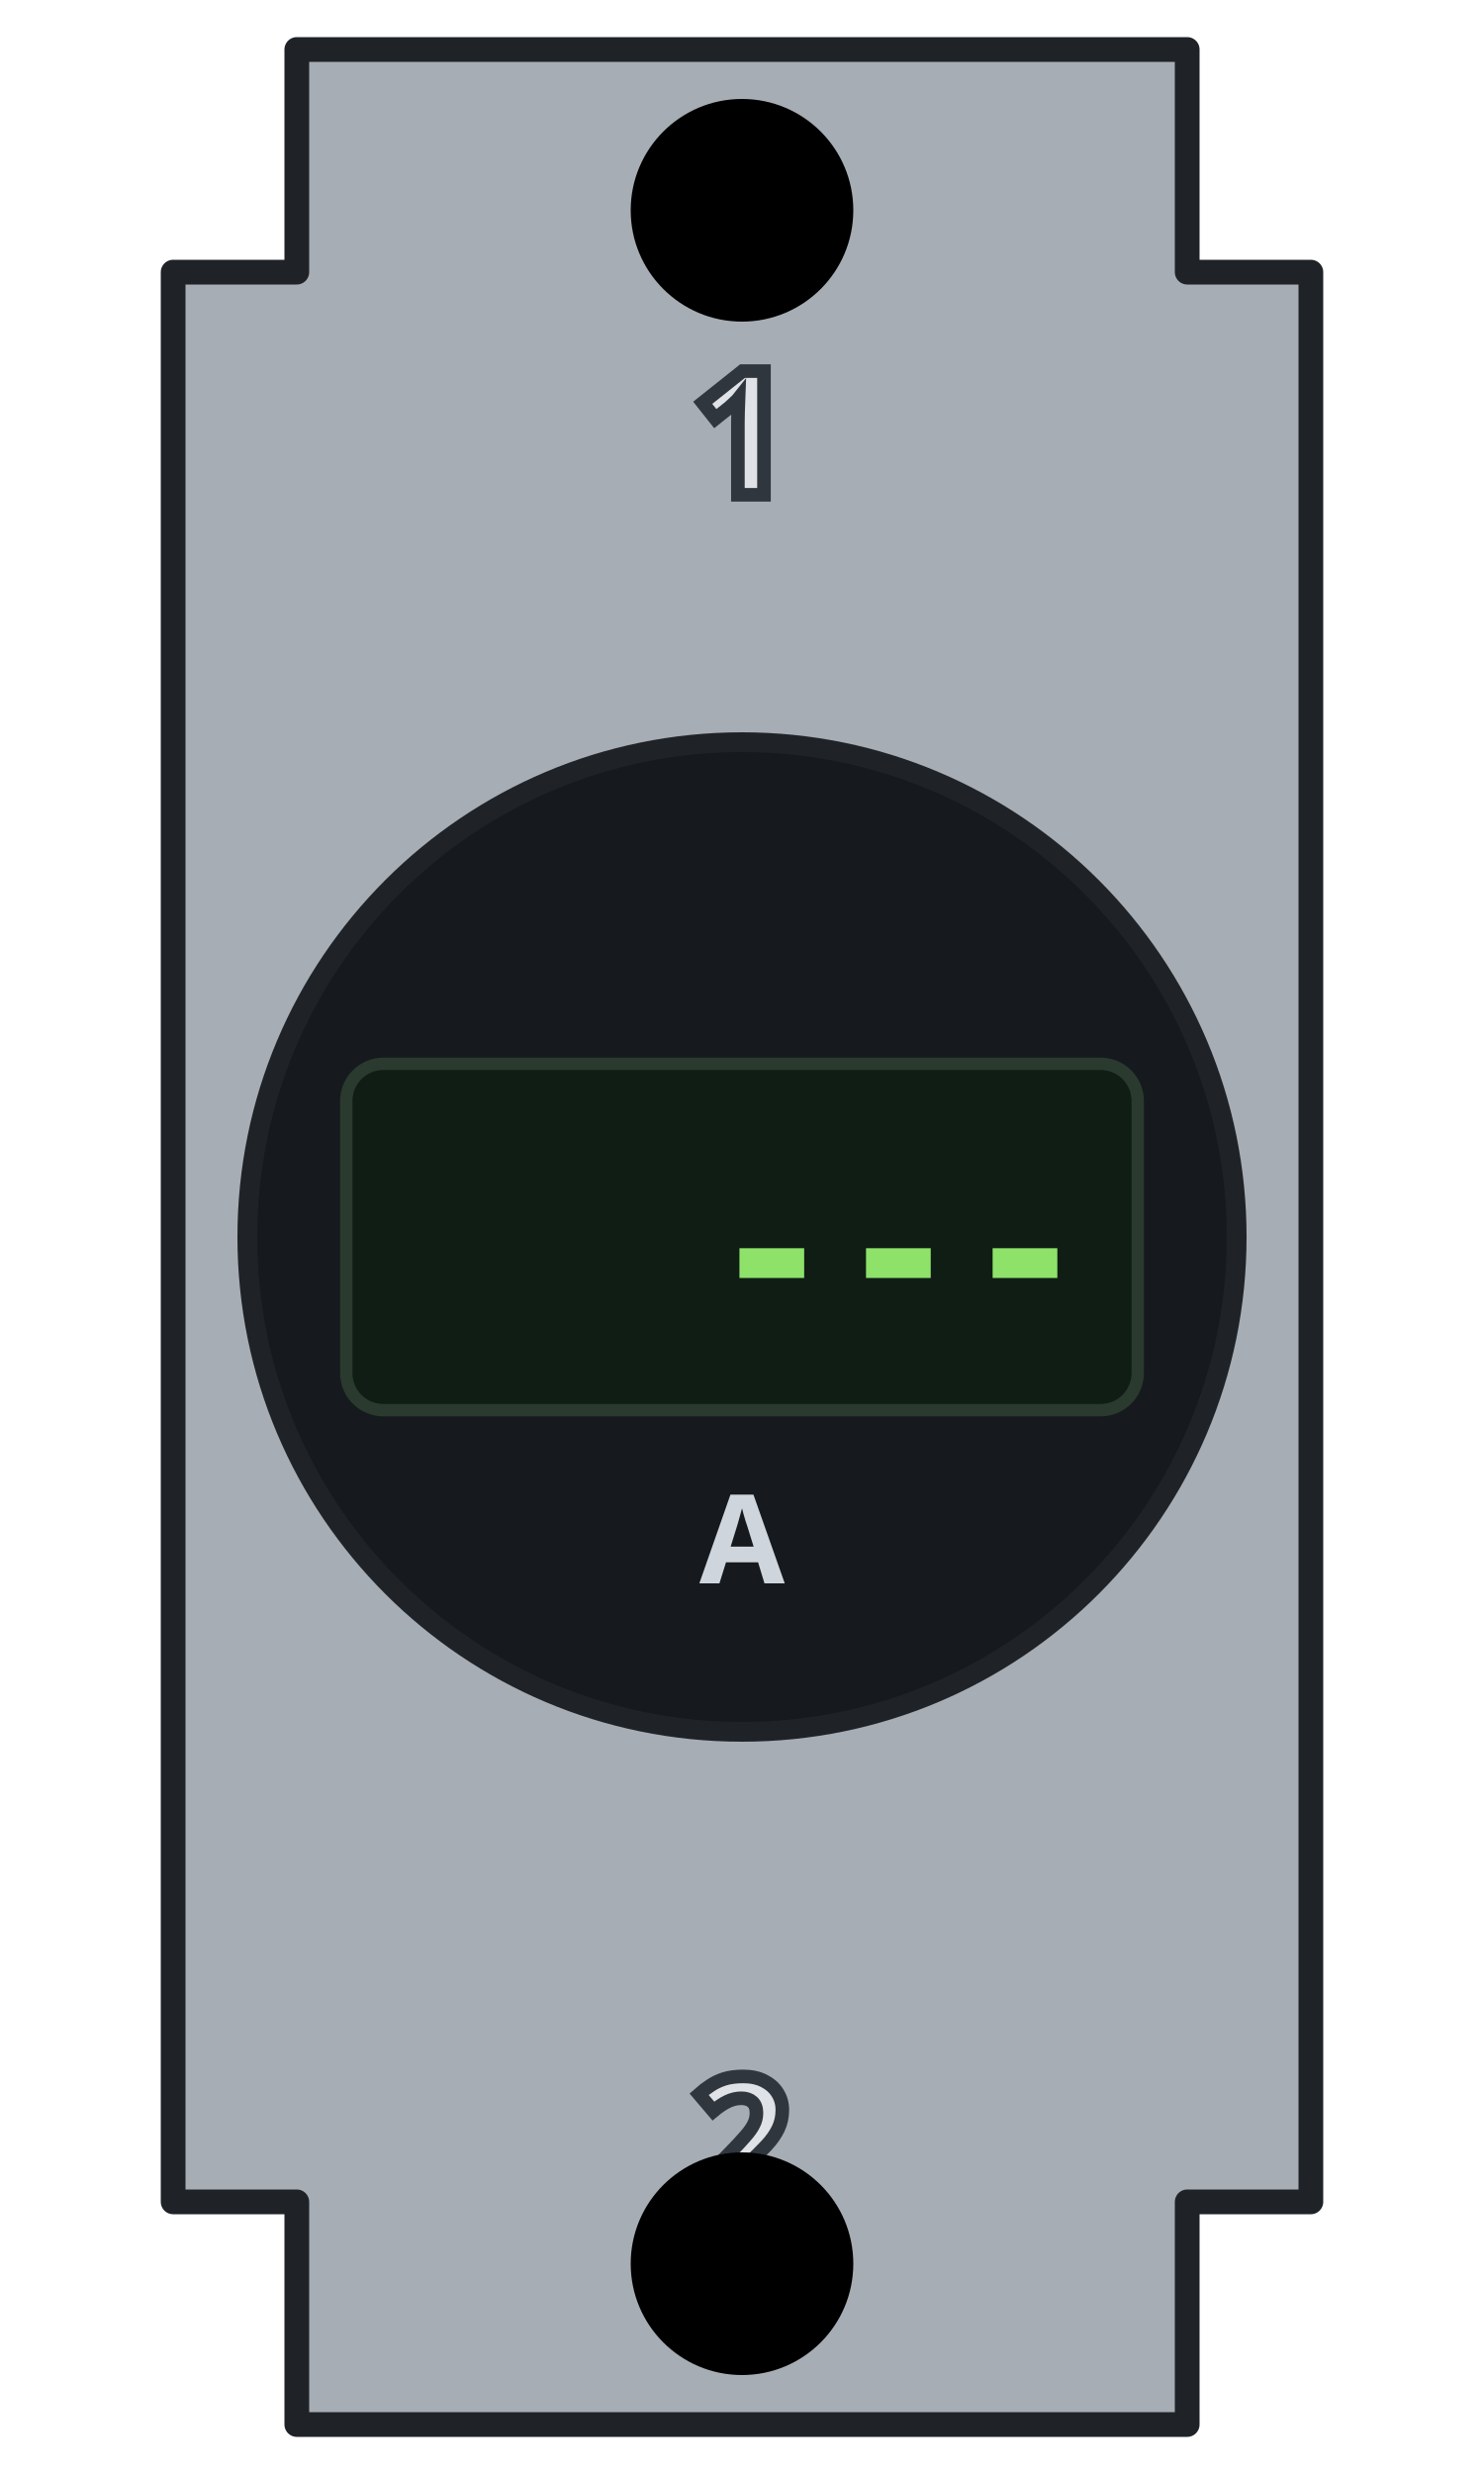
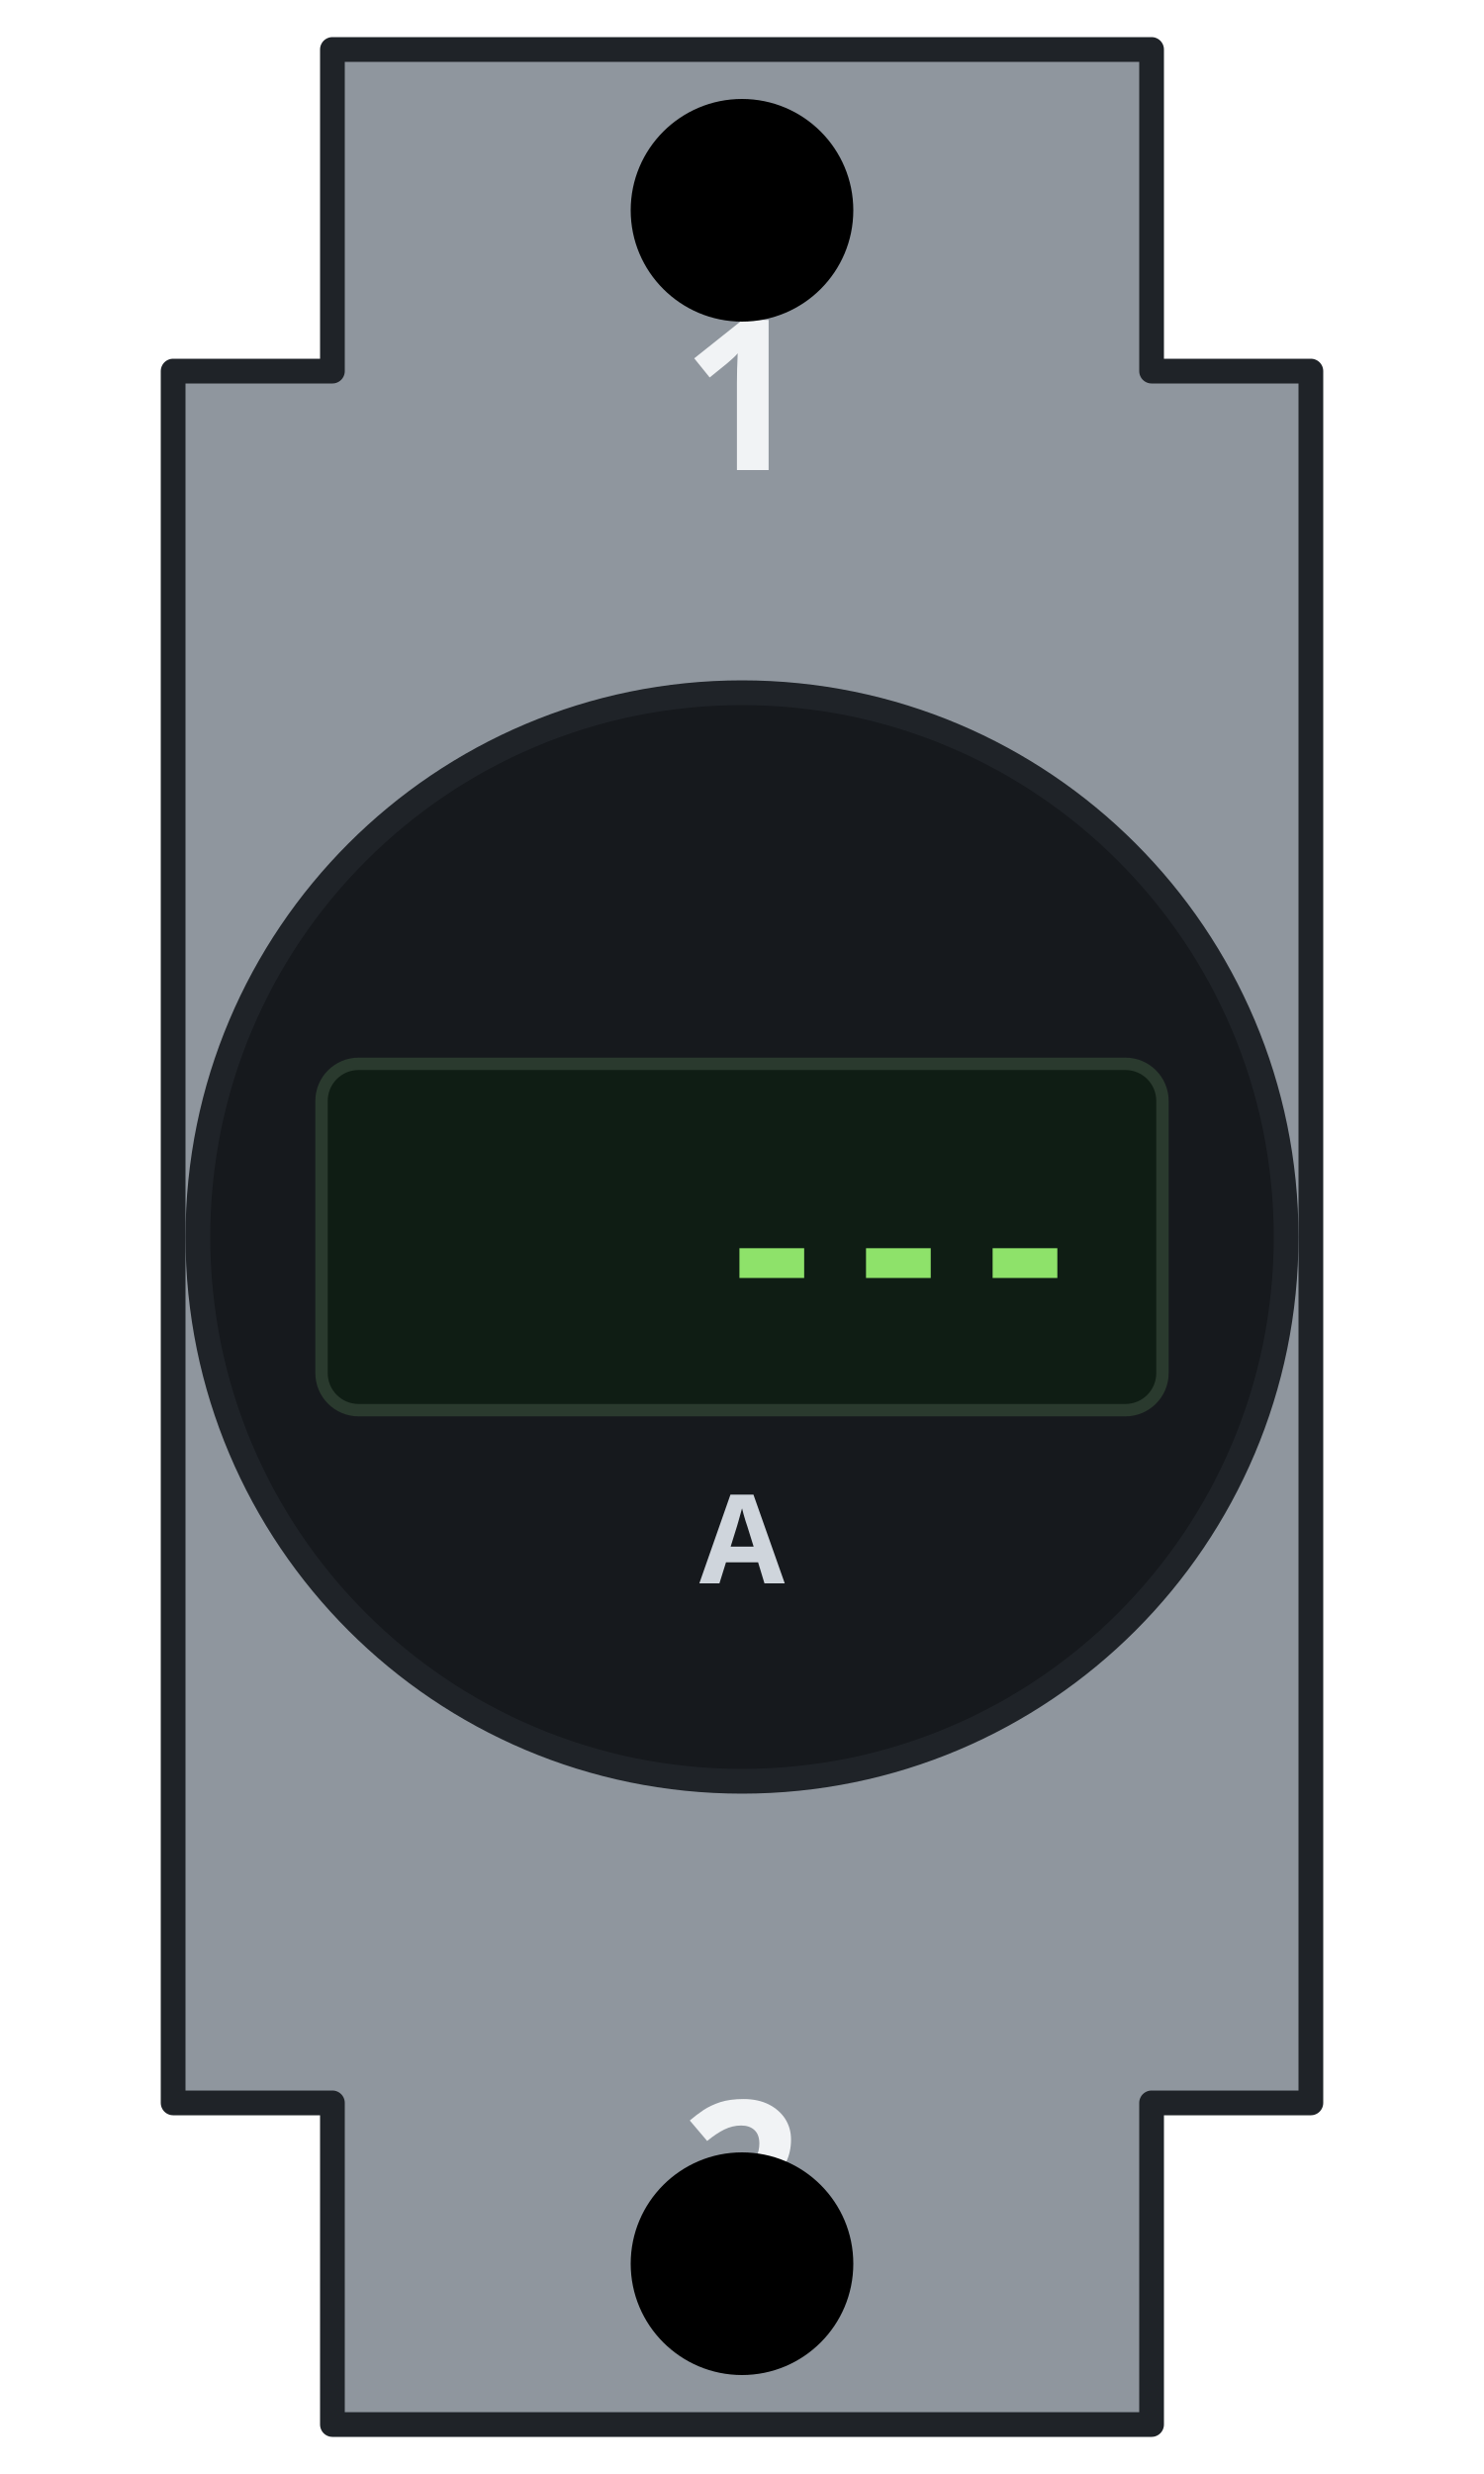
<svg xmlns="http://www.w3.org/2000/svg" viewBox="0 0 120 200" width="120" height="200" font-family="Segoe UI,Noto Sans,Arial,sans-serif">
-   <path d="M24 4 H96 V22 H106 V178 H96 V196 H24 V178 H14 V22 H24 Z" fill="#a7adb4" stroke="#1f2328" stroke-width="2" stroke-linejoin="round" />
-   <text x="60" y="40" font-size="14" font-weight="800" fill="#dfe3e7" stroke="#30363d" stroke-width="1.1" text-anchor="middle">1</text>
-   <text x="60" y="178" font-size="14" font-weight="800" fill="#dfe3e7" stroke="#30363d" stroke-width="1.1" text-anchor="middle">2</text>
-   <circle cx="60" cy="100" r="40" fill="#16191d" stroke="#1f2328" stroke-width="1.6" />
-   <rect x="28" y="86" width="64" height="28" rx="3" fill="#0f1d14" stroke="#2a3a2e" stroke-width="1" />
+   <path d="M26.88 4 H93.12 V30 H106 V170 H93.12 V196 H26.88 V170 H14 V30 H26.88 Z" fill="#8f969e" stroke="#1f2328" stroke-width="2" stroke-linejoin="round" />
+   <text x="60" y="38" font-size="17" font-weight="800" fill="#f1f3f5" text-anchor="middle">1</text>
+   <text x="60" y="182" font-size="17" font-weight="800" fill="#f1f3f5" text-anchor="middle">2</text>
+   <circle cx="60" cy="100" r="44" fill="#16191d" stroke="#1f2328" stroke-width="2" />
+   <rect x="26" y="86" width="68" height="28" rx="3" fill="#0f1d14" stroke="#2a3a2e" stroke-width="1" />
  <text x="88" y="107" font-size="17" font-weight="700" fill="#8ee26a" text-anchor="end" font-family="Consolas,DejaVu Sans Mono,monospace" data-text="out.lcd">---</text>
  <text x="60" y="128" font-size="10" font-weight="800" fill="#cfd5dc" text-anchor="middle">A</text>
  <circle class="jw-term" data-term="1" cx="60" cy="17" r="9" />
  <circle class="jw-term" data-term="2" cx="60" cy="183" r="9" data-side="b" />
</svg>
